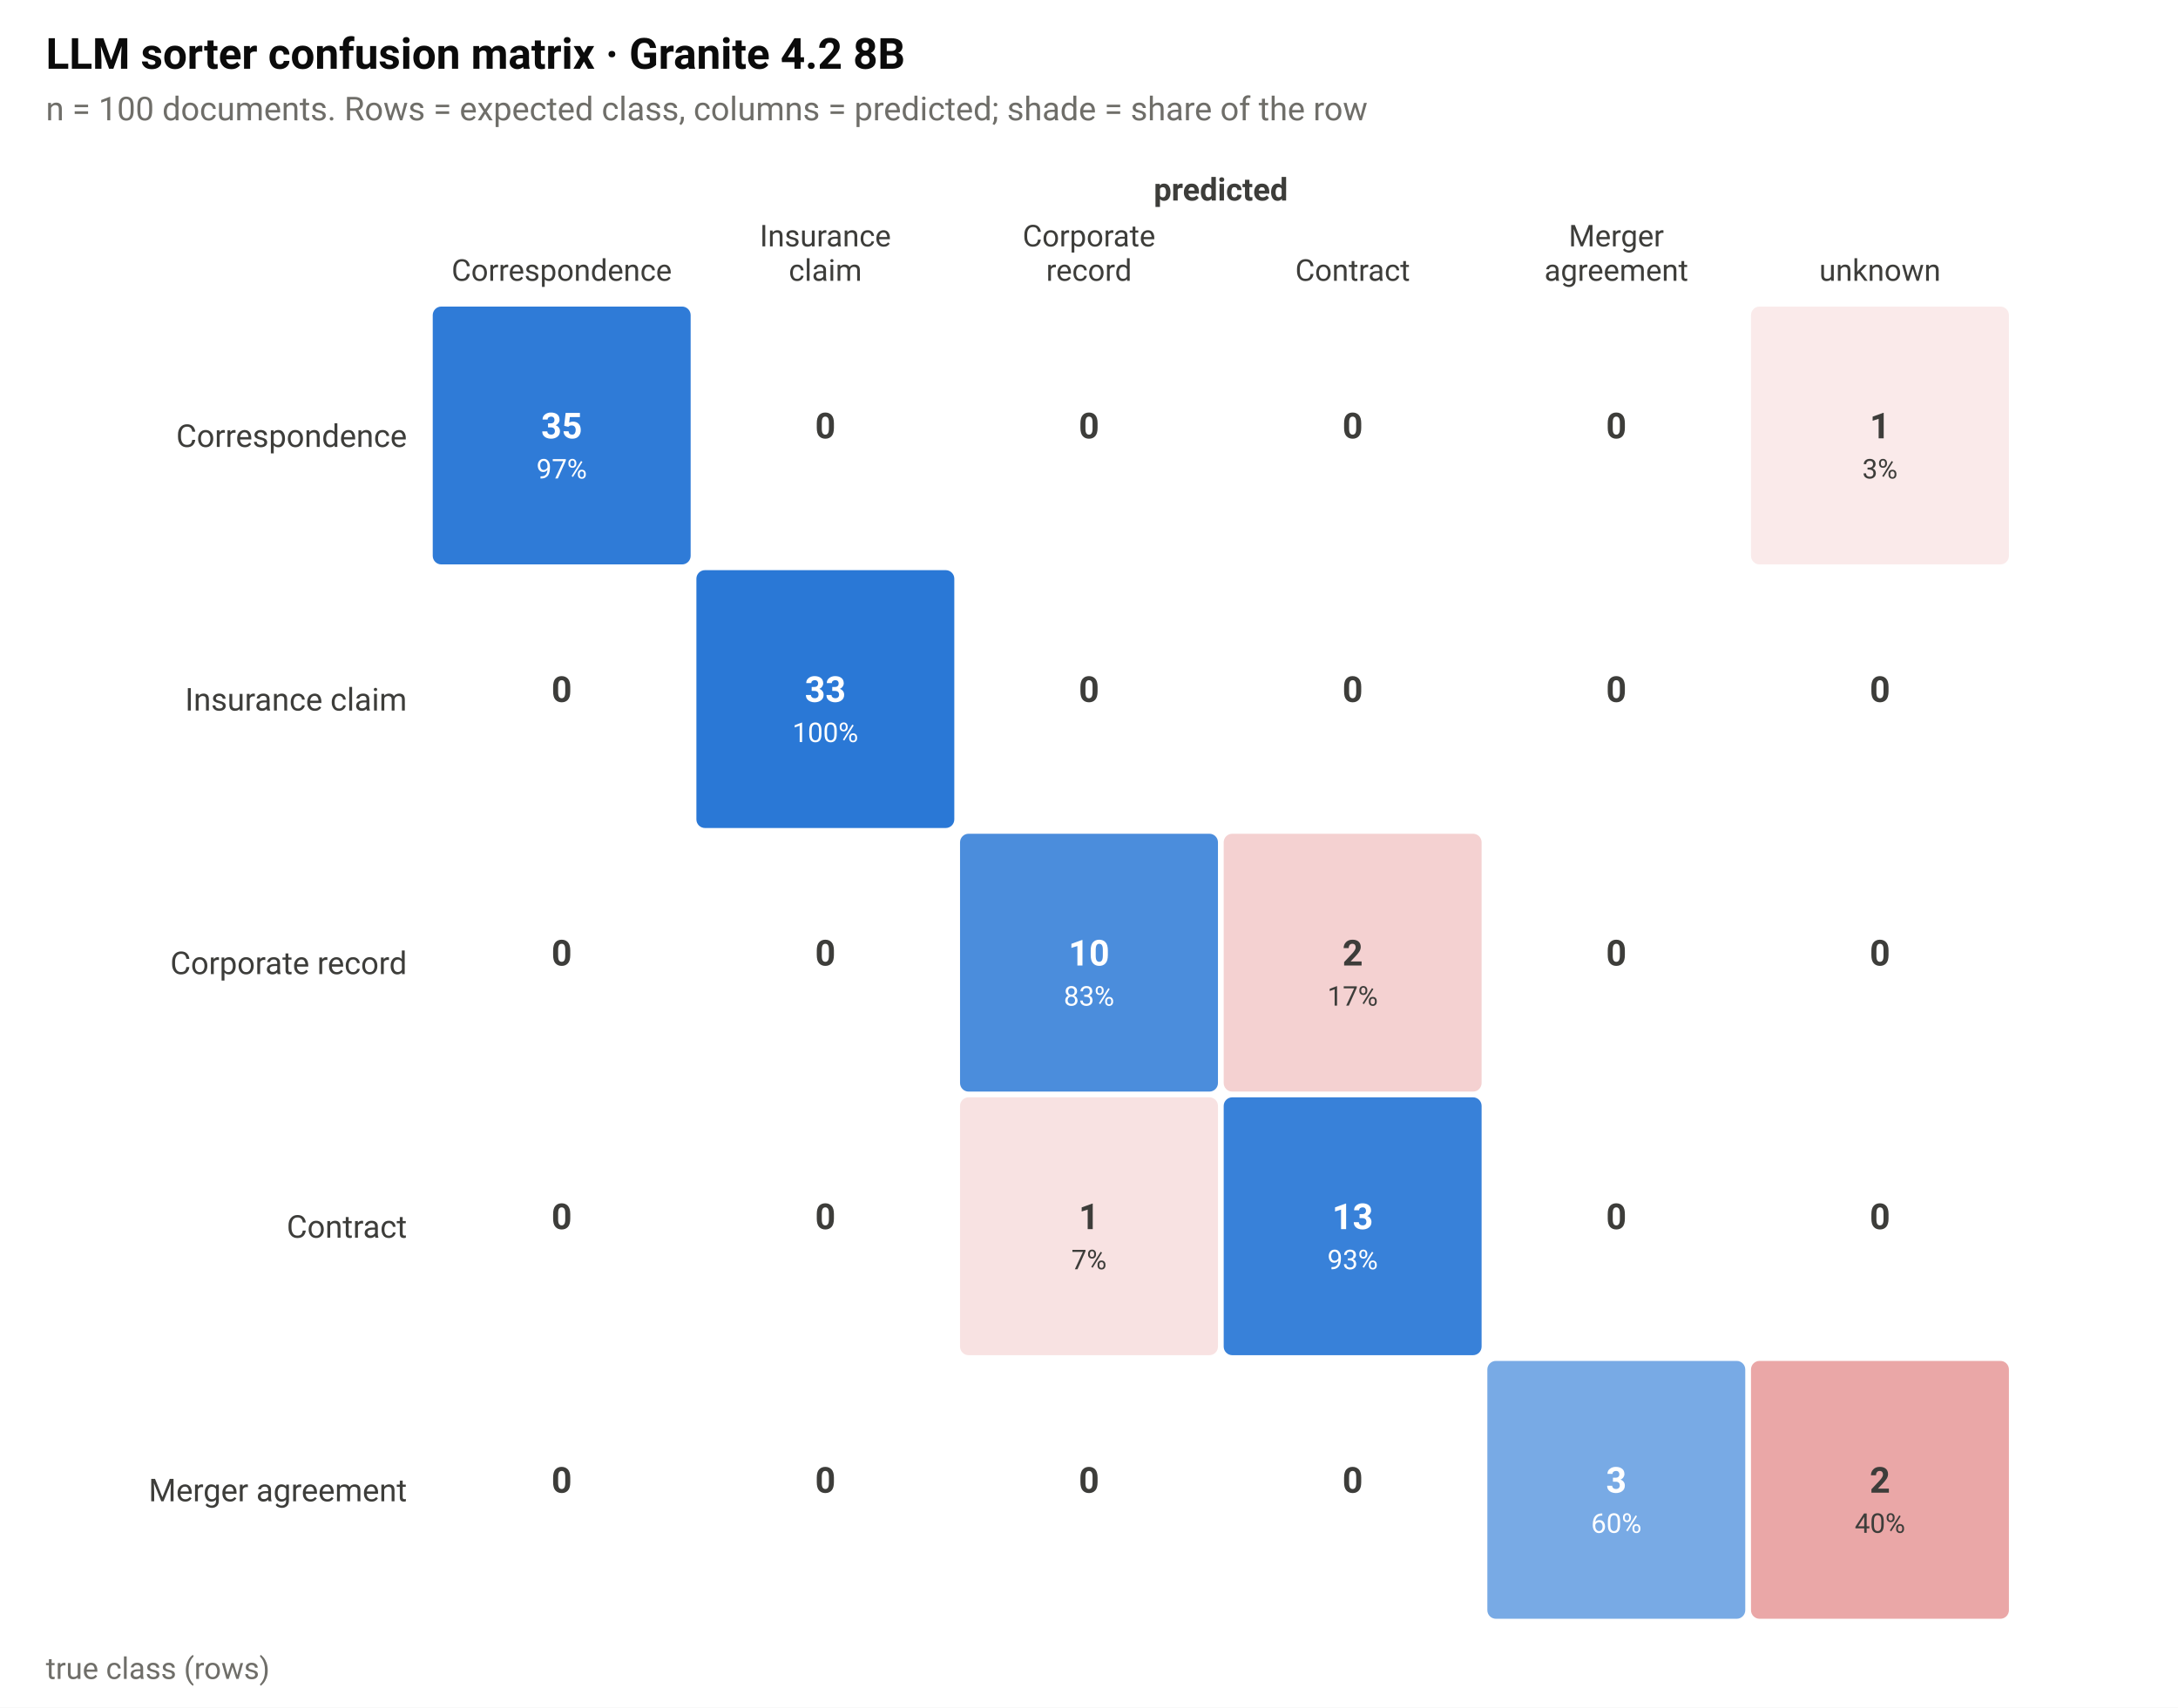
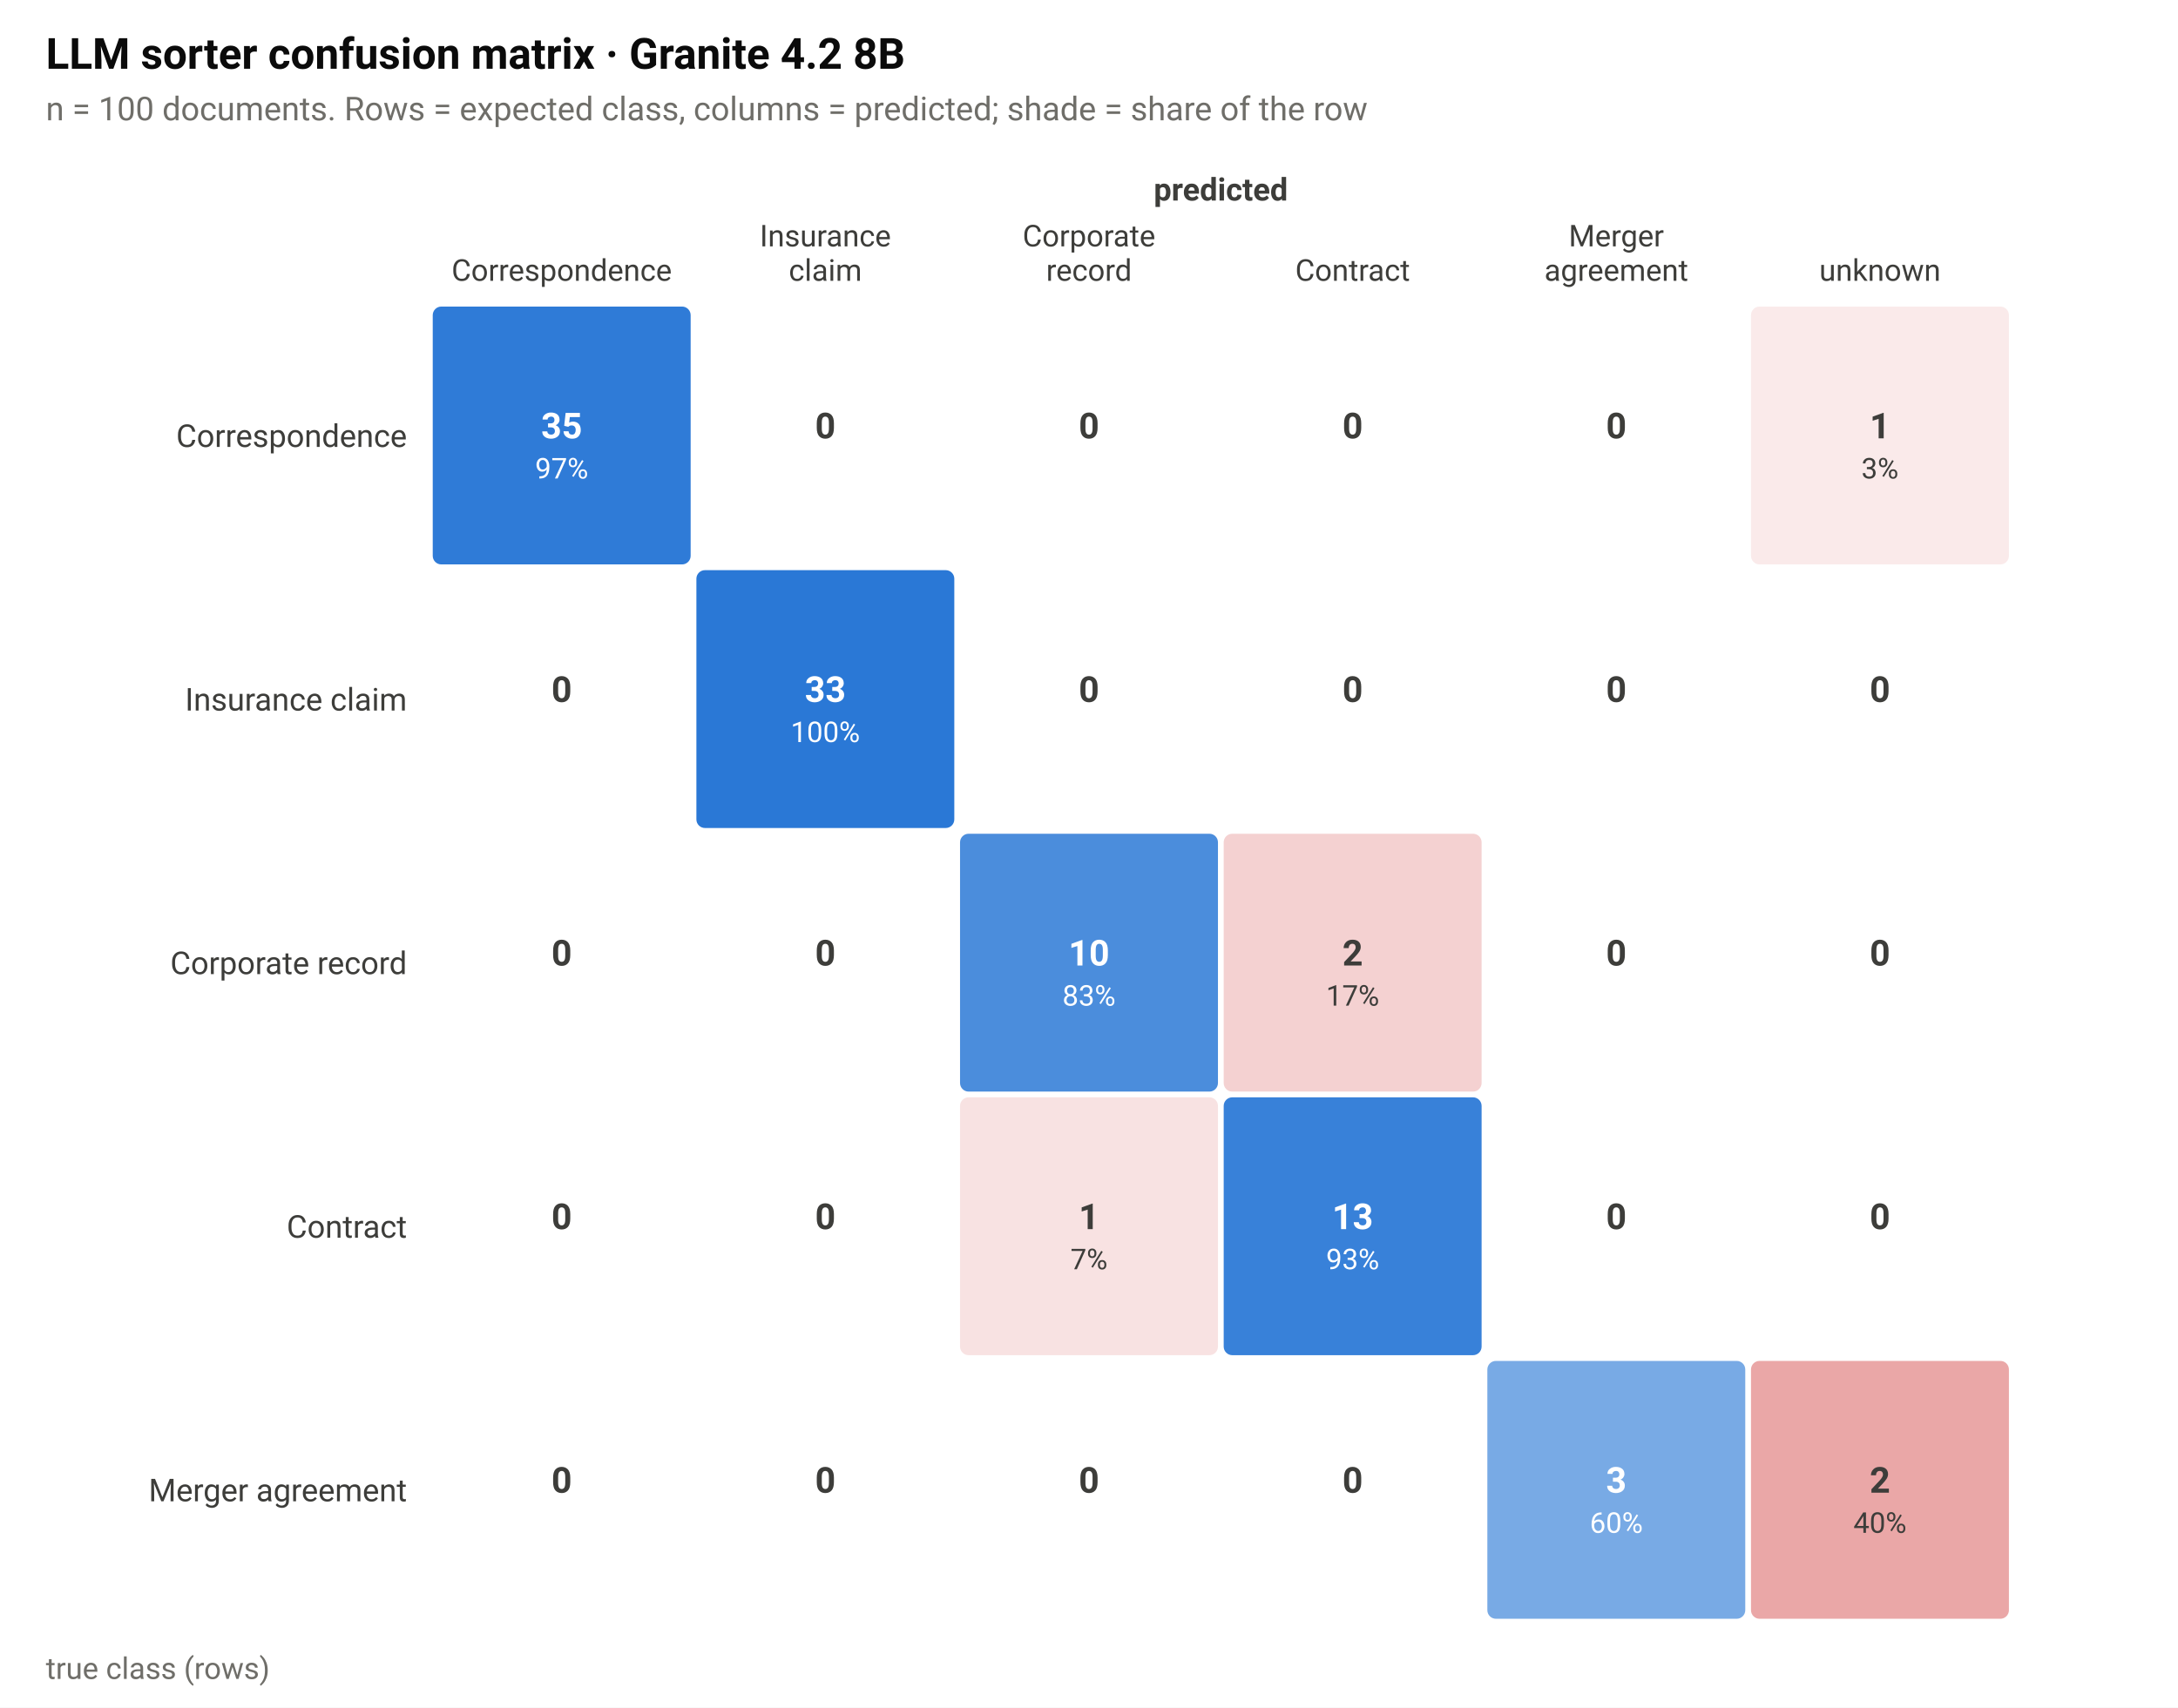
<svg xmlns="http://www.w3.org/2000/svg" width="760" height="596" viewBox="0 0 760 596" font-family="system-ui,-apple-system,'Segoe UI',Roboto,sans-serif" role="img">
  <rect width="760" height="596" fill="#ffffff" />
  <text x="16" y="24" font-size="15" font-weight="600" fill="#0b0b0b">LLM sorter confusion matrix · Granite 4.2 8B</text>
  <text x="16" y="42" font-size="11.5" fill="#6f6e69">n = 100 documents. Rows = expected class, columns = predicted; shade = share of the row</text>
  <text x="426" y="70" font-size="11" fill="#3d3d3a" text-anchor="middle" font-weight="600">predicted</text>
  <text x="196" y="98" font-size="10.5" fill="#3d3d3a" text-anchor="middle">Correspondence</text>
  <text x="288" y="86" font-size="10.5" fill="#3d3d3a" text-anchor="middle">Insurance</text>
  <text x="288" y="98" font-size="10.5" fill="#3d3d3a" text-anchor="middle">claim</text>
  <text x="380" y="86" font-size="10.5" fill="#3d3d3a" text-anchor="middle">Corporate</text>
  <text x="380" y="98" font-size="10.5" fill="#3d3d3a" text-anchor="middle">record</text>
  <text x="472" y="98" font-size="10.5" fill="#3d3d3a" text-anchor="middle">Contract</text>
  <text x="564" y="86" font-size="10.5" fill="#3d3d3a" text-anchor="middle">Merger</text>
  <text x="564" y="98" font-size="10.5" fill="#3d3d3a" text-anchor="middle">agreement</text>
  <text x="656" y="98" font-size="10.5" fill="#3d3d3a" text-anchor="middle">unknown</text>
  <text x="142" y="156" font-size="11" fill="#3d3d3a" text-anchor="end">Correspondence</text>
  <rect x="151" y="107" width="90" height="90" fill="#2f7bd7" rx="3" />
  <text x="196" y="153" font-size="12.5" fill="#ffffff" text-anchor="middle" font-weight="600">35</text>
-   <text x="196" y="167" font-size="9.5" fill="#ffffff" text-anchor="middle">97%</text>
+   <text x="196" y="167" font-size="10" fill="#ffffff" text-anchor="middle">97%</text>
  <rect x="243" y="107" width="90" height="90" fill="#ffffff" rx="3" />
  <text x="288" y="153" font-size="12.5" fill="#3d3d3a" text-anchor="middle" font-weight="600">0</text>
  <rect x="335" y="107" width="90" height="90" fill="#ffffff" rx="3" />
  <text x="380" y="153" font-size="12.5" fill="#3d3d3a" text-anchor="middle" font-weight="600">0</text>
  <rect x="427" y="107" width="90" height="90" fill="#ffffff" rx="3" />
  <text x="472" y="153" font-size="12.5" fill="#3d3d3a" text-anchor="middle" font-weight="600">0</text>
  <rect x="519" y="107" width="90" height="90" fill="#ffffff" rx="3" />
  <text x="564" y="153" font-size="12.5" fill="#3d3d3a" text-anchor="middle" font-weight="600">0</text>
  <rect x="611" y="107" width="90" height="90" fill="#faeaea" rx="3" />
  <text x="656" y="153" font-size="12.5" fill="#3d3d3a" text-anchor="middle" font-weight="600">1</text>
-   <text x="656" y="167" font-size="9.5" fill="#3d3d3a" text-anchor="middle">3%</text>
+   <text x="656" y="167" font-size="10" fill="#3d3d3a" text-anchor="middle">3%</text>
  <text x="142" y="248" font-size="11" fill="#3d3d3a" text-anchor="end">Insurance claim</text>
  <rect x="151" y="199" width="90" height="90" fill="#ffffff" rx="3" />
  <text x="196" y="245" font-size="12.5" fill="#3d3d3a" text-anchor="middle" font-weight="600">0</text>
  <rect x="243" y="199" width="90" height="90" fill="#2a78d6" rx="3" />
  <text x="288" y="245" font-size="12.5" fill="#ffffff" text-anchor="middle" font-weight="600">33</text>
-   <text x="288" y="259" font-size="9.5" fill="#ffffff" text-anchor="middle">100%</text>
+   <text x="288" y="259" font-size="10" fill="#ffffff" text-anchor="middle">100%</text>
  <rect x="335" y="199" width="90" height="90" fill="#ffffff" rx="3" />
  <text x="380" y="245" font-size="12.5" fill="#3d3d3a" text-anchor="middle" font-weight="600">0</text>
  <rect x="427" y="199" width="90" height="90" fill="#ffffff" rx="3" />
  <text x="472" y="245" font-size="12.5" fill="#3d3d3a" text-anchor="middle" font-weight="600">0</text>
  <rect x="519" y="199" width="90" height="90" fill="#ffffff" rx="3" />
  <text x="564" y="245" font-size="12.5" fill="#3d3d3a" text-anchor="middle" font-weight="600">0</text>
  <rect x="611" y="199" width="90" height="90" fill="#ffffff" rx="3" />
  <text x="656" y="245" font-size="12.5" fill="#3d3d3a" text-anchor="middle" font-weight="600">0</text>
  <text x="142" y="340" font-size="11" fill="#3d3d3a" text-anchor="end">Corporate record</text>
  <rect x="151" y="291" width="90" height="90" fill="#ffffff" rx="3" />
  <text x="196" y="337" font-size="12.5" fill="#3d3d3a" text-anchor="middle" font-weight="600">0</text>
  <rect x="243" y="291" width="90" height="90" fill="#ffffff" rx="3" />
  <text x="288" y="337" font-size="12.5" fill="#3d3d3a" text-anchor="middle" font-weight="600">0</text>
  <rect x="335" y="291" width="90" height="90" fill="#4b8ddc" rx="3" />
  <text x="380" y="337" font-size="12.5" fill="#ffffff" text-anchor="middle" font-weight="600">10</text>
-   <text x="380" y="351" font-size="9.5" fill="#ffffff" text-anchor="middle">83%</text>
+   <text x="380" y="351" font-size="10" fill="#ffffff" text-anchor="middle">83%</text>
  <rect x="427" y="291" width="90" height="90" fill="#f4d1d1" rx="3" />
  <text x="472" y="337" font-size="12.5" fill="#3d3d3a" text-anchor="middle" font-weight="600">2</text>
-   <text x="472" y="351" font-size="9.5" fill="#3d3d3a" text-anchor="middle">17%</text>
+   <text x="472" y="351" font-size="10" fill="#3d3d3a" text-anchor="middle">17%</text>
  <rect x="519" y="291" width="90" height="90" fill="#ffffff" rx="3" />
  <text x="564" y="337" font-size="12.5" fill="#3d3d3a" text-anchor="middle" font-weight="600">0</text>
  <rect x="611" y="291" width="90" height="90" fill="#ffffff" rx="3" />
  <text x="656" y="337" font-size="12.5" fill="#3d3d3a" text-anchor="middle" font-weight="600">0</text>
  <text x="142" y="432" font-size="11" fill="#3d3d3a" text-anchor="end">Contract</text>
  <rect x="151" y="383" width="90" height="90" fill="#ffffff" rx="3" />
  <text x="196" y="429" font-size="12.5" fill="#3d3d3a" text-anchor="middle" font-weight="600">0</text>
  <rect x="243" y="383" width="90" height="90" fill="#ffffff" rx="3" />
  <text x="288" y="429" font-size="12.5" fill="#3d3d3a" text-anchor="middle" font-weight="600">0</text>
  <rect x="335" y="383" width="90" height="90" fill="#f8e2e2" rx="3" />
  <text x="380" y="429" font-size="12.5" fill="#3d3d3a" text-anchor="middle" font-weight="600">1</text>
-   <text x="380" y="443" font-size="9.5" fill="#3d3d3a" text-anchor="middle">7%</text>
+   <text x="380" y="443" font-size="10" fill="#3d3d3a" text-anchor="middle">7%</text>
  <rect x="427" y="383" width="90" height="90" fill="#3881d9" rx="3" />
  <text x="472" y="429" font-size="12.5" fill="#ffffff" text-anchor="middle" font-weight="600">13</text>
-   <text x="472" y="443" font-size="9.5" fill="#ffffff" text-anchor="middle">93%</text>
+   <text x="472" y="443" font-size="10" fill="#ffffff" text-anchor="middle">93%</text>
  <rect x="519" y="383" width="90" height="90" fill="#ffffff" rx="3" />
  <text x="564" y="429" font-size="12.5" fill="#3d3d3a" text-anchor="middle" font-weight="600">0</text>
  <rect x="611" y="383" width="90" height="90" fill="#ffffff" rx="3" />
  <text x="656" y="429" font-size="12.5" fill="#3d3d3a" text-anchor="middle" font-weight="600">0</text>
  <text x="142" y="524" font-size="11" fill="#3d3d3a" text-anchor="end">Merger agreement</text>
  <rect x="151" y="475" width="90" height="90" fill="#ffffff" rx="3" />
  <text x="196" y="521" font-size="12.5" fill="#3d3d3a" text-anchor="middle" font-weight="600">0</text>
  <rect x="243" y="475" width="90" height="90" fill="#ffffff" rx="3" />
  <text x="288" y="521" font-size="12.5" fill="#3d3d3a" text-anchor="middle" font-weight="600">0</text>
  <rect x="335" y="475" width="90" height="90" fill="#ffffff" rx="3" />
  <text x="380" y="521" font-size="12.5" fill="#3d3d3a" text-anchor="middle" font-weight="600">0</text>
  <rect x="427" y="475" width="90" height="90" fill="#ffffff" rx="3" />
  <text x="472" y="521" font-size="12.5" fill="#3d3d3a" text-anchor="middle" font-weight="600">0</text>
  <rect x="519" y="475" width="90" height="90" fill="#78aae5" rx="3" />
  <text x="564" y="521" font-size="12.5" fill="#ffffff" text-anchor="middle" font-weight="600">3</text>
-   <text x="564" y="535" font-size="9.5" fill="#ffffff" text-anchor="middle">60%</text>
+   <text x="564" y="535" font-size="10" fill="#ffffff" text-anchor="middle">60%</text>
  <rect x="611" y="475" width="90" height="90" fill="#eaa7a7" rx="3" />
  <text x="656" y="521" font-size="12.5" fill="#3d3d3a" text-anchor="middle" font-weight="600">2</text>
-   <text x="656" y="535" font-size="9.5" fill="#3d3d3a" text-anchor="middle">40%</text>
+   <text x="656" y="535" font-size="10" fill="#3d3d3a" text-anchor="middle">40%</text>
  <text x="16" y="586" font-size="10.5" fill="#6f6e69" text-anchor="start">true class (rows)</text>
</svg>
